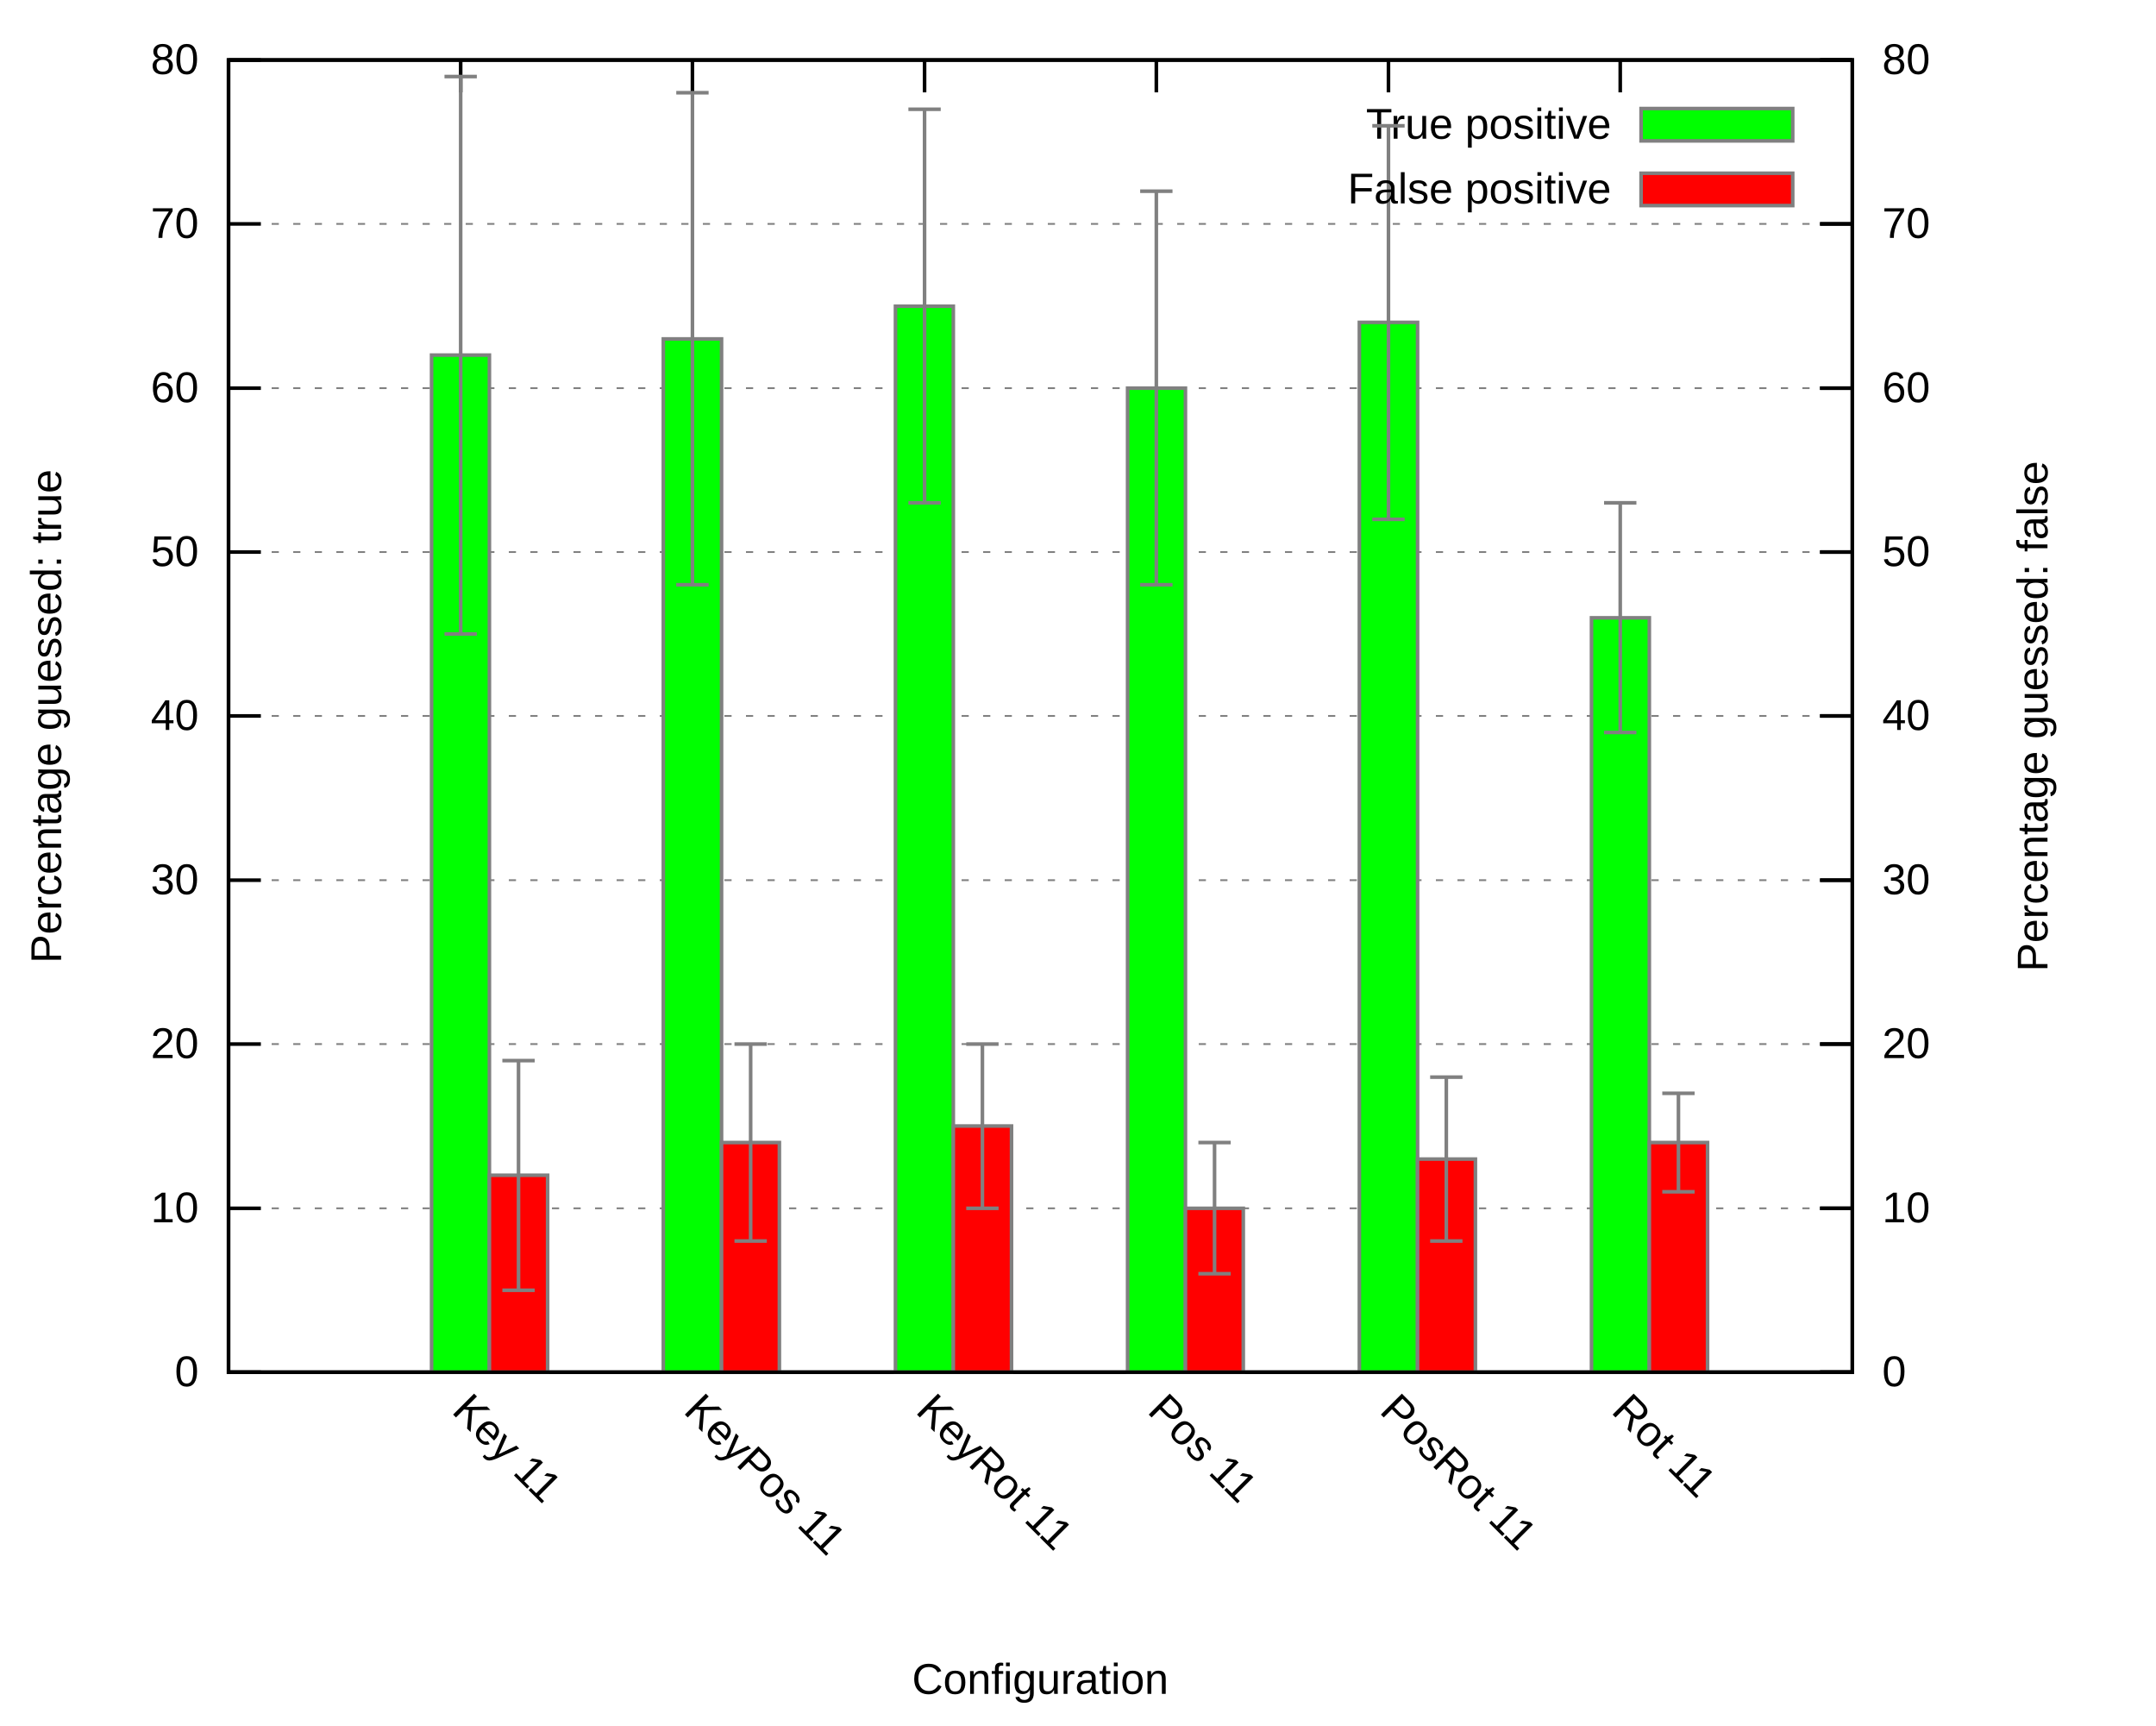
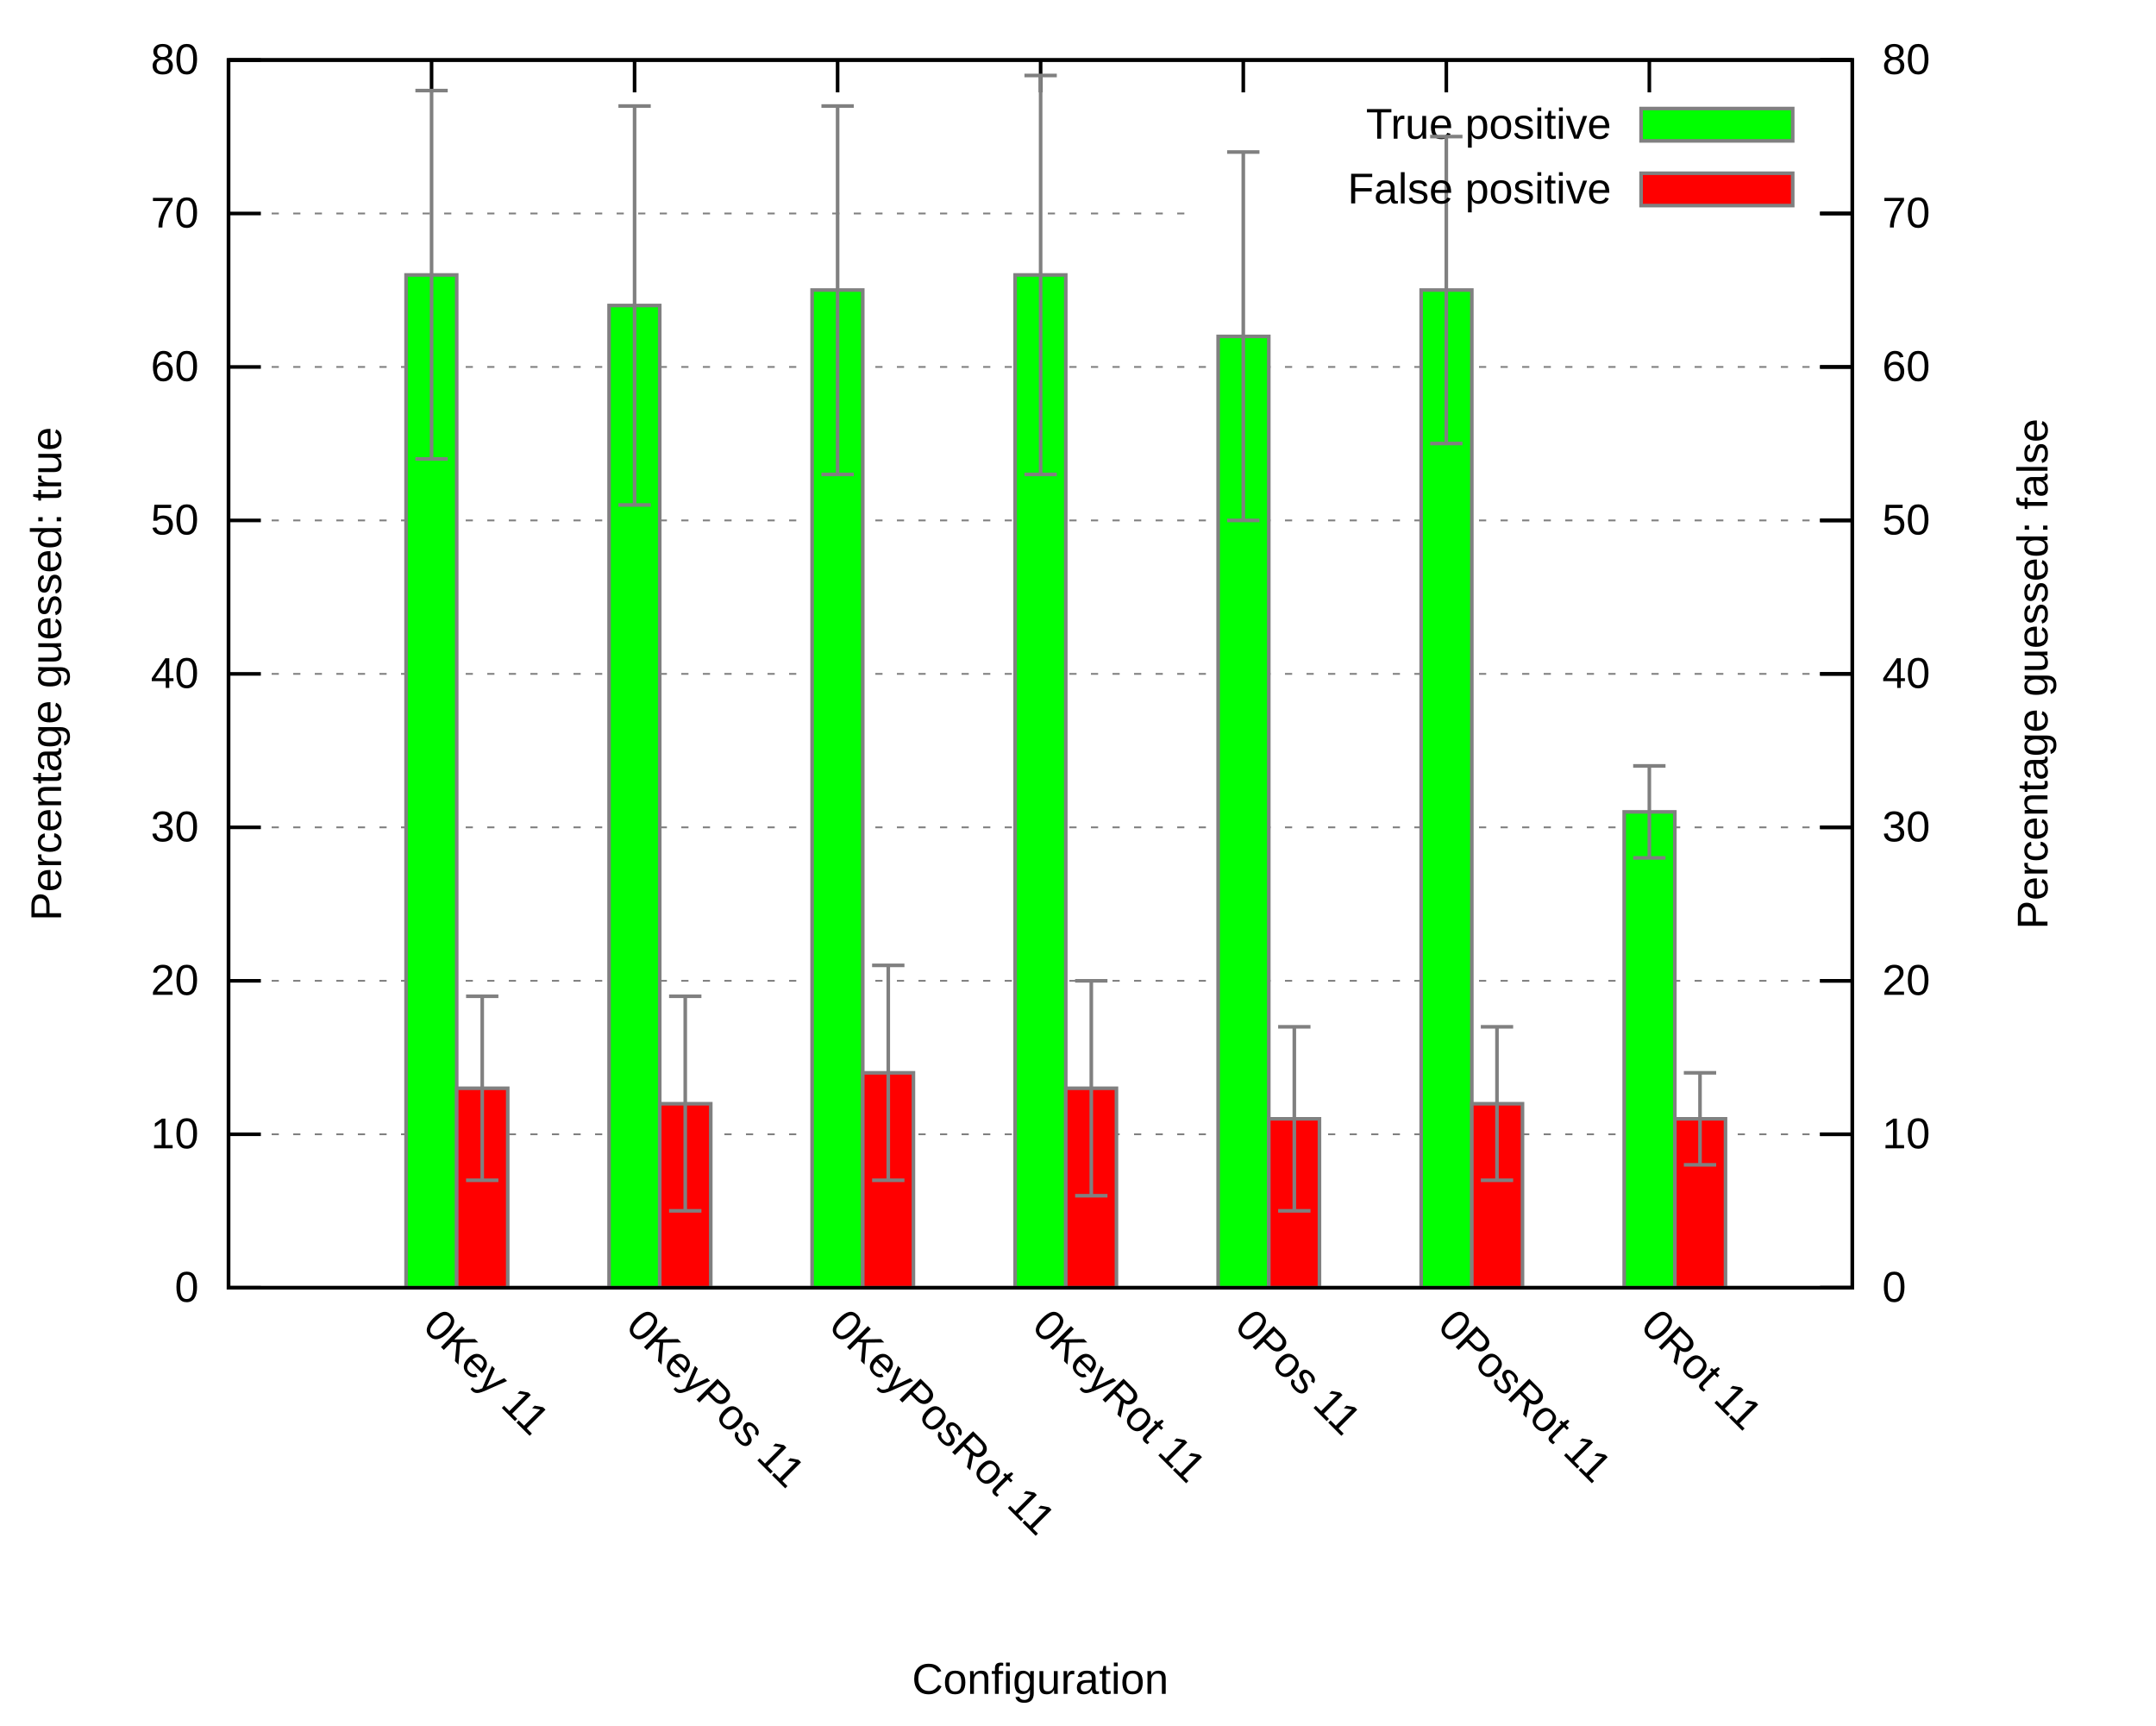
<svg xmlns="http://www.w3.org/2000/svg" xmlns:xlink="http://www.w3.org/1999/xlink" width="600" height="480" viewBox="0 0 600 480">
  <g id="gnuplot_canvas">
    <rect x="0" y="0" width="600" height="480" fill="none" />
    <defs>
      <circle id="gpDot" r="0.5" stroke-width="0.5" />
      <path id="gpPt0" stroke-width="0.222" stroke="currentColor" d="M-1,0 h2 M0,-1 v2" />
      <path id="gpPt1" stroke-width="0.222" stroke="currentColor" d="M-1,-1 L1,1 M1,-1 L-1,1" />
      <path id="gpPt2" stroke-width="0.222" stroke="currentColor" d="M-1,0 L1,0 M0,-1 L0,1 M-1,-1 L1,1 M-1,1 L1,-1" />
      <rect id="gpPt3" stroke-width="0.222" stroke="currentColor" x="-1" y="-1" width="2" height="2" />
      <rect id="gpPt4" stroke-width="0.222" stroke="currentColor" fill="currentColor" x="-1" y="-1" width="2" height="2" />
      <circle id="gpPt5" stroke-width="0.222" stroke="currentColor" cx="0" cy="0" r="1" />
      <use xlink:href="#gpPt5" id="gpPt6" fill="currentColor" stroke="none" />
      <path id="gpPt7" stroke-width="0.222" stroke="currentColor" d="M0,-1.33 L-1.33,0.67 L1.33,0.67 z" />
      <use xlink:href="#gpPt7" id="gpPt8" fill="currentColor" stroke="none" />
      <use xlink:href="#gpPt7" id="gpPt9" stroke="currentColor" transform="rotate(180)" />
      <use xlink:href="#gpPt9" id="gpPt10" fill="currentColor" stroke="none" />
      <use xlink:href="#gpPt3" id="gpPt11" stroke="currentColor" transform="rotate(45)" />
      <use xlink:href="#gpPt11" id="gpPt12" fill="currentColor" stroke="none" />
      <path id="gpPt13" stroke-width="0.222" stroke="currentColor" d="M0,1.330 L1.265,0.411 L0.782,-1.067 L-0.782,-1.076 L-1.265,0.411 z" />
      <use xlink:href="#gpPt13" id="gpPt14" fill="currentColor" stroke="none" />
      <filter id="textbox" filterUnits="objectBoundingBox" x="0" y="0" height="1" width="1">
        <feFlood flood-color="white" flood-opacity="1" result="bgnd" />
        <feComposite in="SourceGraphic" in2="bgnd" operator="atop" />
      </filter>
      <filter id="greybox" filterUnits="objectBoundingBox" x="0" y="0" height="1" width="1">
        <feFlood flood-color="lightgrey" flood-opacity="1" result="grey" />
        <feComposite in="SourceGraphic" in2="grey" operator="atop" />
      </filter>
    </defs>
    <g fill="none" color="white" stroke="currentColor" stroke-width="1.00" stroke-linecap="butt" stroke-linejoin="miter">
</g>
    <g fill="none" color="black" stroke="currentColor" stroke-width="1.00" stroke-linecap="butt" stroke-linejoin="miter">
</g>
    <g fill="none" color="black" stroke="black" stroke-width="0.50" stroke-linecap="butt" stroke-linejoin="miter">
</g>
    <g fill="none" color="gray" stroke="currentColor" stroke-width="0.50" stroke-linecap="butt" stroke-linejoin="miter">
-       <path stroke="gray" stroke-dasharray="2,4" class="gridline" d="M63.6,381.8 L515.5,381.8  " />
-     </g>
-     <g fill="none" color="gray" stroke="gray" stroke-width="1.00" stroke-linecap="butt" stroke-linejoin="miter">
- </g>
-     <g fill="none" color="black" stroke="currentColor" stroke-width="1.00" stroke-linecap="butt" stroke-linejoin="miter">
-       <path stroke="black" d="M63.6,381.8 L72.6,381.8 M515.5,381.8 L506.5,381.8  " />
-       <g transform="translate(55.3,385.7)" stroke="none" fill="black" font-family="Arial" font-size="12.00" text-anchor="end">
+       <path stroke="gray" stroke-dasharray="2,4" class="gridline" d="M63.6,358.3 L515.5,358.3  " />
+     </g>
+     <g fill="none" color="gray" stroke="gray" stroke-width="1.00" stroke-linecap="butt" stroke-linejoin="miter">
+ </g>
+     <g fill="none" color="black" stroke="currentColor" stroke-width="1.00" stroke-linecap="butt" stroke-linejoin="miter">
+       <path stroke="black" d="M63.6,358.3 L72.6,358.3 M515.5,358.3 L506.5,358.3  " />
+       <g transform="translate(55.3,362.2)" stroke="none" fill="black" font-family="Arial" font-size="12.00" text-anchor="end">
        <text>
          <tspan font-family="Arial"> 0</tspan>
        </text>
      </g>
    </g>
    <g fill="none" color="black" stroke="currentColor" stroke-width="1.00" stroke-linecap="butt" stroke-linejoin="miter">
</g>
    <g fill="none" color="black" stroke="black" stroke-width="0.50" stroke-linecap="butt" stroke-linejoin="miter">
</g>
    <g fill="none" color="gray" stroke="currentColor" stroke-width="0.50" stroke-linecap="butt" stroke-linejoin="miter">
-       <path stroke="gray" stroke-dasharray="2,4" class="gridline" d="M63.6,336.2 L515.5,336.2  " />
-     </g>
-     <g fill="none" color="gray" stroke="gray" stroke-width="1.00" stroke-linecap="butt" stroke-linejoin="miter">
- </g>
-     <g fill="none" color="black" stroke="currentColor" stroke-width="1.00" stroke-linecap="butt" stroke-linejoin="miter">
-       <path stroke="black" d="M63.6,336.2 L72.6,336.2 M515.5,336.2 L506.5,336.2  " />
-       <g transform="translate(55.3,340.1)" stroke="none" fill="black" font-family="Arial" font-size="12.00" text-anchor="end">
+       <path stroke="gray" stroke-dasharray="2,4" class="gridline" d="M63.6,315.6 L515.5,315.6  " />
+     </g>
+     <g fill="none" color="gray" stroke="gray" stroke-width="1.00" stroke-linecap="butt" stroke-linejoin="miter">
+ </g>
+     <g fill="none" color="black" stroke="currentColor" stroke-width="1.00" stroke-linecap="butt" stroke-linejoin="miter">
+       <path stroke="black" d="M63.6,315.6 L72.6,315.6 M515.5,315.6 L506.5,315.6  " />
+       <g transform="translate(55.3,319.5)" stroke="none" fill="black" font-family="Arial" font-size="12.00" text-anchor="end">
        <text>
          <tspan font-family="Arial"> 10</tspan>
        </text>
      </g>
    </g>
    <g fill="none" color="black" stroke="currentColor" stroke-width="1.00" stroke-linecap="butt" stroke-linejoin="miter">
</g>
    <g fill="none" color="black" stroke="black" stroke-width="0.50" stroke-linecap="butt" stroke-linejoin="miter">
</g>
    <g fill="none" color="gray" stroke="currentColor" stroke-width="0.50" stroke-linecap="butt" stroke-linejoin="miter">
-       <path stroke="gray" stroke-dasharray="2,4" class="gridline" d="M63.6,290.5 L515.5,290.5  " />
-     </g>
-     <g fill="none" color="gray" stroke="gray" stroke-width="1.00" stroke-linecap="butt" stroke-linejoin="miter">
- </g>
-     <g fill="none" color="black" stroke="currentColor" stroke-width="1.00" stroke-linecap="butt" stroke-linejoin="miter">
-       <path stroke="black" d="M63.6,290.5 L72.6,290.5 M515.5,290.5 L506.5,290.5  " />
-       <g transform="translate(55.3,294.4)" stroke="none" fill="black" font-family="Arial" font-size="12.00" text-anchor="end">
+       <path stroke="gray" stroke-dasharray="2,4" class="gridline" d="M63.6,272.9 L515.5,272.9  " />
+     </g>
+     <g fill="none" color="gray" stroke="gray" stroke-width="1.00" stroke-linecap="butt" stroke-linejoin="miter">
+ </g>
+     <g fill="none" color="black" stroke="currentColor" stroke-width="1.00" stroke-linecap="butt" stroke-linejoin="miter">
+       <path stroke="black" d="M63.6,272.9 L72.6,272.9 M515.5,272.9 L506.5,272.9  " />
+       <g transform="translate(55.3,276.8)" stroke="none" fill="black" font-family="Arial" font-size="12.00" text-anchor="end">
        <text>
          <tspan font-family="Arial"> 20</tspan>
        </text>
      </g>
    </g>
    <g fill="none" color="black" stroke="currentColor" stroke-width="1.00" stroke-linecap="butt" stroke-linejoin="miter">
</g>
    <g fill="none" color="black" stroke="black" stroke-width="0.50" stroke-linecap="butt" stroke-linejoin="miter">
</g>
    <g fill="none" color="gray" stroke="currentColor" stroke-width="0.50" stroke-linecap="butt" stroke-linejoin="miter">
-       <path stroke="gray" stroke-dasharray="2,4" class="gridline" d="M63.6,244.9 L515.5,244.9  " />
-     </g>
-     <g fill="none" color="gray" stroke="gray" stroke-width="1.00" stroke-linecap="butt" stroke-linejoin="miter">
- </g>
-     <g fill="none" color="black" stroke="currentColor" stroke-width="1.00" stroke-linecap="butt" stroke-linejoin="miter">
-       <path stroke="black" d="M63.6,244.9 L72.6,244.9 M515.5,244.9 L506.5,244.9  " />
-       <g transform="translate(55.3,248.8)" stroke="none" fill="black" font-family="Arial" font-size="12.00" text-anchor="end">
+       <path stroke="gray" stroke-dasharray="2,4" class="gridline" d="M63.6,230.2 L515.5,230.2  " />
+     </g>
+     <g fill="none" color="gray" stroke="gray" stroke-width="1.00" stroke-linecap="butt" stroke-linejoin="miter">
+ </g>
+     <g fill="none" color="black" stroke="currentColor" stroke-width="1.00" stroke-linecap="butt" stroke-linejoin="miter">
+       <path stroke="black" d="M63.6,230.2 L72.6,230.2 M515.5,230.2 L506.5,230.2  " />
+       <g transform="translate(55.3,234.1)" stroke="none" fill="black" font-family="Arial" font-size="12.00" text-anchor="end">
        <text>
          <tspan font-family="Arial"> 30</tspan>
        </text>
      </g>
    </g>
    <g fill="none" color="black" stroke="currentColor" stroke-width="1.00" stroke-linecap="butt" stroke-linejoin="miter">
</g>
    <g fill="none" color="black" stroke="black" stroke-width="0.50" stroke-linecap="butt" stroke-linejoin="miter">
</g>
    <g fill="none" color="gray" stroke="currentColor" stroke-width="0.50" stroke-linecap="butt" stroke-linejoin="miter">
-       <path stroke="gray" stroke-dasharray="2,4" class="gridline" d="M63.6,199.2 L515.5,199.2  " />
-     </g>
-     <g fill="none" color="gray" stroke="gray" stroke-width="1.00" stroke-linecap="butt" stroke-linejoin="miter">
- </g>
-     <g fill="none" color="black" stroke="currentColor" stroke-width="1.00" stroke-linecap="butt" stroke-linejoin="miter">
-       <path stroke="black" d="M63.6,199.2 L72.6,199.2 M515.5,199.2 L506.5,199.2  " />
-       <g transform="translate(55.3,203.1)" stroke="none" fill="black" font-family="Arial" font-size="12.00" text-anchor="end">
+       <path stroke="gray" stroke-dasharray="2,4" class="gridline" d="M63.6,187.5 L515.5,187.5  " />
+     </g>
+     <g fill="none" color="gray" stroke="gray" stroke-width="1.00" stroke-linecap="butt" stroke-linejoin="miter">
+ </g>
+     <g fill="none" color="black" stroke="currentColor" stroke-width="1.00" stroke-linecap="butt" stroke-linejoin="miter">
+       <path stroke="black" d="M63.6,187.5 L72.6,187.5 M515.5,187.5 L506.5,187.5  " />
+       <g transform="translate(55.3,191.4)" stroke="none" fill="black" font-family="Arial" font-size="12.00" text-anchor="end">
        <text>
          <tspan font-family="Arial"> 40</tspan>
        </text>
      </g>
    </g>
    <g fill="none" color="black" stroke="currentColor" stroke-width="1.00" stroke-linecap="butt" stroke-linejoin="miter">
</g>
    <g fill="none" color="black" stroke="black" stroke-width="0.50" stroke-linecap="butt" stroke-linejoin="miter">
</g>
    <g fill="none" color="gray" stroke="currentColor" stroke-width="0.50" stroke-linecap="butt" stroke-linejoin="miter">
-       <path stroke="gray" stroke-dasharray="2,4" class="gridline" d="M63.6,153.6 L515.5,153.6  " />
-     </g>
-     <g fill="none" color="gray" stroke="gray" stroke-width="1.00" stroke-linecap="butt" stroke-linejoin="miter">
- </g>
-     <g fill="none" color="black" stroke="currentColor" stroke-width="1.00" stroke-linecap="butt" stroke-linejoin="miter">
-       <path stroke="black" d="M63.6,153.6 L72.6,153.6 M515.5,153.6 L506.5,153.6  " />
-       <g transform="translate(55.3,157.5)" stroke="none" fill="black" font-family="Arial" font-size="12.00" text-anchor="end">
+       <path stroke="gray" stroke-dasharray="2,4" class="gridline" d="M63.6,144.8 L515.5,144.8  " />
+     </g>
+     <g fill="none" color="gray" stroke="gray" stroke-width="1.00" stroke-linecap="butt" stroke-linejoin="miter">
+ </g>
+     <g fill="none" color="black" stroke="currentColor" stroke-width="1.00" stroke-linecap="butt" stroke-linejoin="miter">
+       <path stroke="black" d="M63.6,144.8 L72.6,144.8 M515.5,144.8 L506.5,144.8  " />
+       <g transform="translate(55.3,148.7)" stroke="none" fill="black" font-family="Arial" font-size="12.00" text-anchor="end">
        <text>
          <tspan font-family="Arial"> 50</tspan>
        </text>
      </g>
    </g>
    <g fill="none" color="black" stroke="currentColor" stroke-width="1.00" stroke-linecap="butt" stroke-linejoin="miter">
</g>
    <g fill="none" color="black" stroke="black" stroke-width="0.50" stroke-linecap="butt" stroke-linejoin="miter">
</g>
    <g fill="none" color="gray" stroke="currentColor" stroke-width="0.50" stroke-linecap="butt" stroke-linejoin="miter">
-       <path stroke="gray" stroke-dasharray="2,4" class="gridline" d="M63.6,108.0 L515.5,108.0  " />
-     </g>
-     <g fill="none" color="gray" stroke="gray" stroke-width="1.00" stroke-linecap="butt" stroke-linejoin="miter">
- </g>
-     <g fill="none" color="black" stroke="currentColor" stroke-width="1.00" stroke-linecap="butt" stroke-linejoin="miter">
-       <path stroke="black" d="M63.6,108.0 L72.6,108.0 M515.5,108.0 L506.5,108.0  " />
-       <g transform="translate(55.3,111.9)" stroke="none" fill="black" font-family="Arial" font-size="12.00" text-anchor="end">
+       <path stroke="gray" stroke-dasharray="2,4" class="gridline" d="M63.6,102.1 L515.5,102.1  " />
+     </g>
+     <g fill="none" color="gray" stroke="gray" stroke-width="1.00" stroke-linecap="butt" stroke-linejoin="miter">
+ </g>
+     <g fill="none" color="black" stroke="currentColor" stroke-width="1.00" stroke-linecap="butt" stroke-linejoin="miter">
+       <path stroke="black" d="M63.6,102.1 L72.6,102.1 M515.5,102.1 L506.5,102.1  " />
+       <g transform="translate(55.3,106.0)" stroke="none" fill="black" font-family="Arial" font-size="12.00" text-anchor="end">
        <text>
          <tspan font-family="Arial"> 60</tspan>
        </text>
      </g>
    </g>
    <g fill="none" color="black" stroke="currentColor" stroke-width="1.00" stroke-linecap="butt" stroke-linejoin="miter">
</g>
    <g fill="none" color="black" stroke="black" stroke-width="0.50" stroke-linecap="butt" stroke-linejoin="miter">
</g>
    <g fill="none" color="gray" stroke="currentColor" stroke-width="0.50" stroke-linecap="butt" stroke-linejoin="miter">
-       <path stroke="gray" stroke-dasharray="2,4" class="gridline" d="M63.6,62.3 L515.5,62.3  " />
-     </g>
-     <g fill="none" color="gray" stroke="gray" stroke-width="1.00" stroke-linecap="butt" stroke-linejoin="miter">
- </g>
-     <g fill="none" color="black" stroke="currentColor" stroke-width="1.00" stroke-linecap="butt" stroke-linejoin="miter">
-       <path stroke="black" d="M63.6,62.3 L72.6,62.3 M515.5,62.3 L506.5,62.3  " />
-       <g transform="translate(55.3,66.2)" stroke="none" fill="black" font-family="Arial" font-size="12.00" text-anchor="end">
+       <path stroke="gray" stroke-dasharray="2,4" class="gridline" d="M63.6,59.4 L332.2,59.4 M507.2,59.4 L515.5,59.4  " />
+     </g>
+     <g fill="none" color="gray" stroke="gray" stroke-width="1.00" stroke-linecap="butt" stroke-linejoin="miter">
+ </g>
+     <g fill="none" color="black" stroke="currentColor" stroke-width="1.00" stroke-linecap="butt" stroke-linejoin="miter">
+       <path stroke="black" d="M63.6,59.4 L72.6,59.4 M515.5,59.4 L506.5,59.4  " />
+       <g transform="translate(55.3,63.3)" stroke="none" fill="black" font-family="Arial" font-size="12.00" text-anchor="end">
        <text>
          <tspan font-family="Arial"> 70</tspan>
        </text>
      </g>
    </g>
    <g fill="none" color="black" stroke="currentColor" stroke-width="1.00" stroke-linecap="butt" stroke-linejoin="miter">
</g>
    <g fill="none" color="black" stroke="black" stroke-width="0.50" stroke-linecap="butt" stroke-linejoin="miter">
</g>
    <g fill="none" color="gray" stroke="currentColor" stroke-width="0.50" stroke-linecap="butt" stroke-linejoin="miter">
      <path stroke="gray" stroke-dasharray="2,4" class="gridline" d="M63.6,16.7 L515.5,16.7  " />
    </g>
    <g fill="none" color="gray" stroke="gray" stroke-width="1.00" stroke-linecap="butt" stroke-linejoin="miter">
</g>
    <g fill="none" color="black" stroke="currentColor" stroke-width="1.00" stroke-linecap="butt" stroke-linejoin="miter">
      <path stroke="black" d="M63.6,16.7 L72.6,16.7 M515.5,16.7 L506.5,16.7  " />
      <g transform="translate(55.3,20.6)" stroke="none" fill="black" font-family="Arial" font-size="12.00" text-anchor="end">
        <text>
          <tspan font-family="Arial"> 80</tspan>
        </text>
      </g>
    </g>
    <g fill="none" color="black" stroke="currentColor" stroke-width="1.00" stroke-linecap="butt" stroke-linejoin="miter">
-       <path stroke="black" d="M128.2,381.8 L128.2,372.8 M128.2,16.7 L128.2,25.7  " />
-       <g transform="translate(125.4,392.9) rotate(45)" stroke="none" fill="black" font-family="Arial" font-size="12.00" text-anchor="start">
-         <text>
-           <tspan font-family="Arial">Key 11 </tspan>
-         </text>
-       </g>
-     </g>
-     <g fill="none" color="black" stroke="currentColor" stroke-width="1.00" stroke-linecap="butt" stroke-linejoin="miter">
-       <path stroke="black" d="M192.7,381.8 L192.7,372.8 M192.7,16.7 L192.7,25.7  " />
-       <g transform="translate(189.9,392.9) rotate(45)" stroke="none" fill="black" font-family="Arial" font-size="12.00" text-anchor="start">
-         <text>
-           <tspan font-family="Arial">KeyPos 11 </tspan>
-         </text>
-       </g>
-     </g>
-     <g fill="none" color="black" stroke="currentColor" stroke-width="1.00" stroke-linecap="butt" stroke-linejoin="miter">
-       <path stroke="black" d="M257.3,381.8 L257.3,372.8 M257.3,16.7 L257.3,25.7  " />
-       <g transform="translate(254.5,392.9) rotate(45)" stroke="none" fill="black" font-family="Arial" font-size="12.00" text-anchor="start">
-         <text>
-           <tspan font-family="Arial">KeyRot 11 </tspan>
-         </text>
-       </g>
-     </g>
-     <g fill="none" color="black" stroke="currentColor" stroke-width="1.00" stroke-linecap="butt" stroke-linejoin="miter">
-       <path stroke="black" d="M321.8,381.8 L321.8,372.8 M321.8,16.7 L321.8,25.7  " />
-       <g transform="translate(319.0,392.9) rotate(45)" stroke="none" fill="black" font-family="Arial" font-size="12.00" text-anchor="start">
-         <text>
-           <tspan font-family="Arial">Pos 11 </tspan>
-         </text>
-       </g>
-     </g>
-     <g fill="none" color="black" stroke="currentColor" stroke-width="1.00" stroke-linecap="butt" stroke-linejoin="miter">
-       <path stroke="black" d="M386.4,381.8 L386.4,372.8 M386.4,16.7 L386.4,25.7  " />
-       <g transform="translate(383.6,392.9) rotate(45)" stroke="none" fill="black" font-family="Arial" font-size="12.00" text-anchor="start">
-         <text>
-           <tspan font-family="Arial">PosRot 11 </tspan>
-         </text>
-       </g>
-     </g>
-     <g fill="none" color="black" stroke="currentColor" stroke-width="1.00" stroke-linecap="butt" stroke-linejoin="miter">
-       <path stroke="black" d="M450.9,381.8 L450.9,372.8 M450.9,16.7 L450.9,25.7  " />
-       <g transform="translate(448.1,392.9) rotate(45)" stroke="none" fill="black" font-family="Arial" font-size="12.00" text-anchor="start">
-         <text>
-           <tspan font-family="Arial">Rot 11 </tspan>
-         </text>
-       </g>
-     </g>
-     <g fill="none" color="black" stroke="currentColor" stroke-width="1.00" stroke-linecap="butt" stroke-linejoin="miter">
-       <path stroke="black" d="M515.5,381.8 L506.5,381.8  " />
-       <g transform="translate(523.8,385.7)" stroke="none" fill="black" font-family="Arial" font-size="12.00" text-anchor="start">
+       <path stroke="black" d="M120.1,358.3 L120.1,349.3 M120.1,16.7 L120.1,25.7  " />
+       <g transform="translate(117.3,369.4) rotate(45)" stroke="none" fill="black" font-family="Arial" font-size="12.00" text-anchor="start">
+         <text>
+           <tspan font-family="Arial">0Key 11 </tspan>
+         </text>
+       </g>
+     </g>
+     <g fill="none" color="black" stroke="currentColor" stroke-width="1.00" stroke-linecap="butt" stroke-linejoin="miter">
+       <path stroke="black" d="M176.6,358.3 L176.6,349.3 M176.6,16.7 L176.6,25.7  " />
+       <g transform="translate(173.8,369.4) rotate(45)" stroke="none" fill="black" font-family="Arial" font-size="12.00" text-anchor="start">
+         <text>
+           <tspan font-family="Arial">0KeyPos 11 </tspan>
+         </text>
+       </g>
+     </g>
+     <g fill="none" color="black" stroke="currentColor" stroke-width="1.00" stroke-linecap="butt" stroke-linejoin="miter">
+       <path stroke="black" d="M233.1,358.3 L233.1,349.3 M233.1,16.7 L233.1,25.7  " />
+       <g transform="translate(230.3,369.4) rotate(45)" stroke="none" fill="black" font-family="Arial" font-size="12.00" text-anchor="start">
+         <text>
+           <tspan font-family="Arial">0KeyPosRot 11 </tspan>
+         </text>
+       </g>
+     </g>
+     <g fill="none" color="black" stroke="currentColor" stroke-width="1.00" stroke-linecap="butt" stroke-linejoin="miter">
+       <path stroke="black" d="M289.6,358.3 L289.6,349.3 M289.6,16.7 L289.6,25.7  " />
+       <g transform="translate(286.8,369.4) rotate(45)" stroke="none" fill="black" font-family="Arial" font-size="12.00" text-anchor="start">
+         <text>
+           <tspan font-family="Arial">0KeyRot 11 </tspan>
+         </text>
+       </g>
+     </g>
+     <g fill="none" color="black" stroke="currentColor" stroke-width="1.00" stroke-linecap="butt" stroke-linejoin="miter">
+       <path stroke="black" d="M346.0,358.3 L346.0,349.3 M346.0,16.7 L346.0,25.7  " />
+       <g transform="translate(343.2,369.4) rotate(45)" stroke="none" fill="black" font-family="Arial" font-size="12.00" text-anchor="start">
+         <text>
+           <tspan font-family="Arial">0Pos 11 </tspan>
+         </text>
+       </g>
+     </g>
+     <g fill="none" color="black" stroke="currentColor" stroke-width="1.00" stroke-linecap="butt" stroke-linejoin="miter">
+       <path stroke="black" d="M402.5,358.3 L402.5,349.3 M402.5,16.7 L402.5,25.7  " />
+       <g transform="translate(399.7,369.4) rotate(45)" stroke="none" fill="black" font-family="Arial" font-size="12.00" text-anchor="start">
+         <text>
+           <tspan font-family="Arial">0PosRot 11 </tspan>
+         </text>
+       </g>
+     </g>
+     <g fill="none" color="black" stroke="currentColor" stroke-width="1.00" stroke-linecap="butt" stroke-linejoin="miter">
+       <path stroke="black" d="M459.0,358.3 L459.0,349.3 M459.0,16.7 L459.0,25.7  " />
+       <g transform="translate(456.2,369.4) rotate(45)" stroke="none" fill="black" font-family="Arial" font-size="12.00" text-anchor="start">
+         <text>
+           <tspan font-family="Arial">0Rot 11 </tspan>
+         </text>
+       </g>
+     </g>
+     <g fill="none" color="black" stroke="currentColor" stroke-width="1.00" stroke-linecap="butt" stroke-linejoin="miter">
+       <path stroke="black" d="M515.5,358.3 L506.5,358.3  " />
+       <g transform="translate(523.8,362.2)" stroke="none" fill="black" font-family="Arial" font-size="12.00" text-anchor="start">
        <text>
          <tspan font-family="Arial"> 0</tspan>
        </text>
      </g>
    </g>
    <g fill="none" color="black" stroke="currentColor" stroke-width="1.00" stroke-linecap="butt" stroke-linejoin="miter">
-       <path stroke="black" d="M515.5,336.2 L506.5,336.2  " />
-       <g transform="translate(523.8,340.1)" stroke="none" fill="black" font-family="Arial" font-size="12.00" text-anchor="start">
+       <path stroke="black" d="M515.5,315.6 L506.5,315.6  " />
+       <g transform="translate(523.8,319.5)" stroke="none" fill="black" font-family="Arial" font-size="12.00" text-anchor="start">
        <text>
          <tspan font-family="Arial"> 10</tspan>
        </text>
      </g>
    </g>
    <g fill="none" color="black" stroke="currentColor" stroke-width="1.00" stroke-linecap="butt" stroke-linejoin="miter">
-       <path stroke="black" d="M515.5,290.5 L506.5,290.5  " />
-       <g transform="translate(523.8,294.4)" stroke="none" fill="black" font-family="Arial" font-size="12.00" text-anchor="start">
+       <path stroke="black" d="M515.5,272.9 L506.5,272.9  " />
+       <g transform="translate(523.8,276.8)" stroke="none" fill="black" font-family="Arial" font-size="12.00" text-anchor="start">
        <text>
          <tspan font-family="Arial"> 20</tspan>
        </text>
      </g>
    </g>
    <g fill="none" color="black" stroke="currentColor" stroke-width="1.00" stroke-linecap="butt" stroke-linejoin="miter">
-       <path stroke="black" d="M515.5,244.9 L506.5,244.9  " />
-       <g transform="translate(523.8,248.8)" stroke="none" fill="black" font-family="Arial" font-size="12.00" text-anchor="start">
+       <path stroke="black" d="M515.5,230.2 L506.5,230.2  " />
+       <g transform="translate(523.8,234.1)" stroke="none" fill="black" font-family="Arial" font-size="12.00" text-anchor="start">
        <text>
          <tspan font-family="Arial"> 30</tspan>
        </text>
      </g>
    </g>
    <g fill="none" color="black" stroke="currentColor" stroke-width="1.00" stroke-linecap="butt" stroke-linejoin="miter">
-       <path stroke="black" d="M515.5,199.2 L506.5,199.2  " />
-       <g transform="translate(523.8,203.1)" stroke="none" fill="black" font-family="Arial" font-size="12.00" text-anchor="start">
+       <path stroke="black" d="M515.5,187.5 L506.5,187.5  " />
+       <g transform="translate(523.8,191.4)" stroke="none" fill="black" font-family="Arial" font-size="12.00" text-anchor="start">
        <text>
          <tspan font-family="Arial"> 40</tspan>
        </text>
      </g>
    </g>
    <g fill="none" color="black" stroke="currentColor" stroke-width="1.00" stroke-linecap="butt" stroke-linejoin="miter">
-       <path stroke="black" d="M515.5,153.6 L506.5,153.6  " />
-       <g transform="translate(523.8,157.5)" stroke="none" fill="black" font-family="Arial" font-size="12.00" text-anchor="start">
+       <path stroke="black" d="M515.5,144.8 L506.5,144.8  " />
+       <g transform="translate(523.8,148.7)" stroke="none" fill="black" font-family="Arial" font-size="12.00" text-anchor="start">
        <text>
          <tspan font-family="Arial"> 50</tspan>
        </text>
      </g>
    </g>
    <g fill="none" color="black" stroke="currentColor" stroke-width="1.00" stroke-linecap="butt" stroke-linejoin="miter">
-       <path stroke="black" d="M515.5,108.0 L506.5,108.0  " />
-       <g transform="translate(523.8,111.9)" stroke="none" fill="black" font-family="Arial" font-size="12.00" text-anchor="start">
+       <path stroke="black" d="M515.5,102.1 L506.5,102.1  " />
+       <g transform="translate(523.8,106.0)" stroke="none" fill="black" font-family="Arial" font-size="12.00" text-anchor="start">
        <text>
          <tspan font-family="Arial"> 60</tspan>
        </text>
      </g>
    </g>
    <g fill="none" color="black" stroke="currentColor" stroke-width="1.00" stroke-linecap="butt" stroke-linejoin="miter">
-       <path stroke="black" d="M515.5,62.3 L506.5,62.3  " />
-       <g transform="translate(523.8,66.2)" stroke="none" fill="black" font-family="Arial" font-size="12.00" text-anchor="start">
+       <path stroke="black" d="M515.5,59.4 L506.5,59.4  " />
+       <g transform="translate(523.8,63.3)" stroke="none" fill="black" font-family="Arial" font-size="12.00" text-anchor="start">
        <text>
          <tspan font-family="Arial"> 70</tspan>
        </text>
      </g>
    </g>
    <g fill="none" color="black" stroke="currentColor" stroke-width="1.00" stroke-linecap="butt" stroke-linejoin="miter">
      <path stroke="black" d="M515.5,16.7 L506.5,16.7  " />
      <g transform="translate(523.8,20.6)" stroke="none" fill="black" font-family="Arial" font-size="12.00" text-anchor="start">
        <text>
          <tspan font-family="Arial"> 80</tspan>
        </text>
      </g>
    </g>
    <g fill="none" color="black" stroke="currentColor" stroke-width="1.00" stroke-linecap="butt" stroke-linejoin="miter">
</g>
    <g fill="none" color="black" stroke="currentColor" stroke-width="1.00" stroke-linecap="butt" stroke-linejoin="miter">
-       <path stroke="black" d="M63.6,16.7 L63.6,381.8 L515.5,381.8 L515.5,16.7 L63.6,16.7 Z  " />
-     </g>
-     <g fill="none" color="black" stroke="currentColor" stroke-width="1.00" stroke-linecap="butt" stroke-linejoin="miter">
-       <g transform="translate(17.0,199.3) rotate(270)" stroke="none" fill="black" font-family="Arial" font-size="12.00" text-anchor="middle">
+       <path stroke="black" d="M63.6,16.7 L63.6,358.3 L515.5,358.3 L515.5,16.7 L63.6,16.7 Z  " />
+     </g>
+     <g fill="none" color="black" stroke="currentColor" stroke-width="1.00" stroke-linecap="butt" stroke-linejoin="miter">
+       <g transform="translate(17.0,187.5) rotate(270)" stroke="none" fill="black" font-family="Arial" font-size="12.00" text-anchor="middle">
        <text>
          <tspan font-family="Arial">Percentage guessed: true</tspan>
        </text>
      </g>
    </g>
    <g fill="none" color="black" stroke="currentColor" stroke-width="1.00" stroke-linecap="butt" stroke-linejoin="miter">
-       <g transform="translate(569.8,199.3) rotate(270)" stroke="none" fill="black" font-family="Arial" font-size="12.00" text-anchor="middle">
+       <g transform="translate(569.8,187.5) rotate(270)" stroke="none" fill="black" font-family="Arial" font-size="12.00" text-anchor="middle">
        <text>
          <tspan font-family="Arial">Percentage guessed: false</tspan>
        </text>
      </g>
    </g>
    <g fill="none" color="black" stroke="currentColor" stroke-width="1.00" stroke-linecap="butt" stroke-linejoin="miter">
      <g transform="translate(289.5,471.3)" stroke="none" fill="black" font-family="Arial" font-size="12.00" text-anchor="middle">
        <text>
          <tspan font-family="Arial">Configuration</tspan>
        </text>
      </g>
    </g>
    <g fill="none" color="black" stroke="currentColor" stroke-width="1.00" stroke-linecap="butt" stroke-linejoin="miter">
</g>
    <g id="gnuplot_plot_1">
      <g fill="none" color="black" stroke="currentColor" stroke-width="1.00" stroke-linecap="butt" stroke-linejoin="miter">
        <g transform="translate(448.4,38.6)" stroke="none" fill="black" font-family="Arial" font-size="12.00" text-anchor="end">
          <text>
            <tspan font-family="Arial">True positive</tspan>
          </text>
        </g>
      </g>
      <g fill="none" color="black" stroke="currentColor" stroke-width="1.00" stroke-linecap="butt" stroke-linejoin="miter">
        <g stroke="none" shape-rendering="crispEdges">
          <polygon fill="rgb(  0, 255,   0)" points="456.7,39.2 498.9,39.2 498.9,30.2 456.7,30.2 " />
        </g>
        <path stroke="gray" d="M456.7,39.2 L498.9,39.2 L498.9,30.2 L456.7,30.2 L456.7,39.2 Z  " />
      </g>
      <g fill="none" color="black" stroke="currentColor" stroke-width="1.00" stroke-linecap="butt" stroke-linejoin="miter">
        <g stroke="none" shape-rendering="crispEdges">
-           <polygon fill="rgb(  0, 255,   0)" points="120.1,381.8 136.3,381.8 136.3,98.7 120.1,98.7 " />
-         </g>
-         <path stroke="gray" d="M120.1,381.8 L120.1,98.8 L136.2,98.8 L136.2,381.8 L120.1,381.8 Z  " />
-       </g>
-       <g fill="none" color="black" stroke="currentColor" stroke-width="1.00" stroke-linecap="butt" stroke-linejoin="miter">
-         <g stroke="none" shape-rendering="crispEdges">
-           <polygon fill="rgb(  0, 255,   0)" points="184.6,381.8 200.9,381.8 200.9,94.2 184.6,94.2 " />
-         </g>
-         <path stroke="gray" d="M184.6,381.8 L184.6,94.3 L200.8,94.3 L200.8,381.8 L184.6,381.8 Z  " />
-       </g>
-       <g fill="none" color="black" stroke="currentColor" stroke-width="1.00" stroke-linecap="butt" stroke-linejoin="miter">
-         <g stroke="none" shape-rendering="crispEdges">
-           <polygon fill="rgb(  0, 255,   0)" points="249.2,381.8 265.4,381.8 265.4,85.1 249.2,85.1 " />
-         </g>
-         <path stroke="gray" d="M249.2,381.8 L249.2,85.2 L265.3,85.2 L265.3,381.8 L249.2,381.8 Z  " />
-       </g>
-       <g fill="none" color="black" stroke="currentColor" stroke-width="1.00" stroke-linecap="butt" stroke-linejoin="miter">
-         <g stroke="none" shape-rendering="crispEdges">
-           <polygon fill="rgb(  0, 255,   0)" points="313.8,381.8 330.0,381.8 330.0,107.9 313.8,107.9 " />
-         </g>
-         <path stroke="gray" d="M313.8,381.8 L313.8,108.0 L329.9,108.0 L329.9,381.8 L313.8,381.8 Z  " />
-       </g>
-       <g fill="none" color="black" stroke="currentColor" stroke-width="1.00" stroke-linecap="butt" stroke-linejoin="miter">
-         <g stroke="none" shape-rendering="crispEdges">
-           <polygon fill="rgb(  0, 255,   0)" points="378.3,381.8 394.6,381.8 394.6,89.6 378.3,89.6 " />
-         </g>
-         <path stroke="gray" d="M378.3,381.8 L378.3,89.7 L394.5,89.7 L394.5,381.8 L378.3,381.8 Z  " />
-       </g>
-       <g fill="none" color="black" stroke="currentColor" stroke-width="1.00" stroke-linecap="butt" stroke-linejoin="miter">
-         <g stroke="none" shape-rendering="crispEdges">
-           <polygon fill="rgb(  0, 255,   0)" points="442.9,381.8 459.1,381.8 459.1,171.8 442.9,171.8 " />
-         </g>
-         <path stroke="gray" d="M442.9,381.8 L442.9,171.9 L459.0,171.9 L459.0,381.8 L442.9,381.8 Z  " />
-       </g>
-       <g fill="none" color="black" stroke="currentColor" stroke-width="1.00" stroke-linecap="butt" stroke-linejoin="miter">
-         <path stroke="gray" d="M128.2,176.4 L128.2,21.3 M123.7,176.4 L132.7,176.4 M123.7,21.3 L132.7,21.3 M192.7,162.7 L192.7,25.8   M188.2,162.7 L197.2,162.7 M188.2,25.8 L197.2,25.8 M257.3,139.9 L257.3,30.4 M252.8,139.9 L261.8,139.9   M252.8,30.4 L261.8,30.4 M321.8,162.7 L321.8,53.2 M317.3,162.7 L326.3,162.7 M317.3,53.2 L326.3,53.2   M386.4,144.5 L386.4,35.0 M381.9,144.5 L390.9,144.5 M381.9,35.0 L390.9,35.0 M450.9,203.8 L450.9,139.9   M446.4,203.8 L455.4,203.8 M446.4,139.9 L455.4,139.9  " />
+           <polygon fill="rgb(  0, 255,   0)" points="113.0,358.3 127.2,358.3 127.2,76.4 113.0,76.4 " />
+         </g>
+         <path stroke="gray" d="M113.0,358.3 L113.0,76.5 L127.1,76.5 L127.1,358.3 L113.0,358.3 Z  " />
+       </g>
+       <g fill="none" color="black" stroke="currentColor" stroke-width="1.00" stroke-linecap="butt" stroke-linejoin="miter">
+         <g stroke="none" shape-rendering="crispEdges">
+           <polygon fill="rgb(  0, 255,   0)" points="169.5,358.3 183.7,358.3 183.7,84.9 169.5,84.9 " />
+         </g>
+         <path stroke="gray" d="M169.5,358.3 L169.5,85.0 L183.6,85.0 L183.6,358.3 L169.5,358.3 Z  " />
+       </g>
+       <g fill="none" color="black" stroke="currentColor" stroke-width="1.00" stroke-linecap="butt" stroke-linejoin="miter">
+         <g stroke="none" shape-rendering="crispEdges">
+           <polygon fill="rgb(  0, 255,   0)" points="226.0,358.3 240.2,358.3 240.2,80.6 226.0,80.6 " />
+         </g>
+         <path stroke="gray" d="M226.0,358.3 L226.0,80.7 L240.1,80.7 L240.1,358.3 L226.0,358.3 Z  " />
+       </g>
+       <g fill="none" color="black" stroke="currentColor" stroke-width="1.00" stroke-linecap="butt" stroke-linejoin="miter">
+         <g stroke="none" shape-rendering="crispEdges">
+           <polygon fill="rgb(  0, 255,   0)" points="282.5,358.3 296.7,358.3 296.7,76.4 282.5,76.4 " />
+         </g>
+         <path stroke="gray" d="M282.5,358.3 L282.5,76.5 L296.6,76.5 L296.6,358.3 L282.5,358.3 Z  " />
+       </g>
+       <g fill="none" color="black" stroke="currentColor" stroke-width="1.00" stroke-linecap="butt" stroke-linejoin="miter">
+         <g stroke="none" shape-rendering="crispEdges">
+           <polygon fill="rgb(  0, 255,   0)" points="339.0,358.3 353.2,358.3 353.2,93.5 339.0,93.5 " />
+         </g>
+         <path stroke="gray" d="M339.0,358.3 L339.0,93.6 L353.1,93.6 L353.1,358.3 L339.0,358.3 Z  " />
+       </g>
+       <g fill="none" color="black" stroke="currentColor" stroke-width="1.00" stroke-linecap="butt" stroke-linejoin="miter">
+         <g stroke="none" shape-rendering="crispEdges">
+           <polygon fill="rgb(  0, 255,   0)" points="395.5,358.3 409.7,358.3 409.7,80.6 395.5,80.6 " />
+         </g>
+         <path stroke="gray" d="M395.5,358.3 L395.5,80.7 L409.6,80.7 L409.6,358.3 L395.5,358.3 Z  " />
+       </g>
+       <g fill="none" color="black" stroke="currentColor" stroke-width="1.00" stroke-linecap="butt" stroke-linejoin="miter">
+         <g stroke="none" shape-rendering="crispEdges">
+           <polygon fill="rgb(  0, 255,   0)" points="452.0,358.3 466.2,358.3 466.2,225.8 452.0,225.8 " />
+         </g>
+         <path stroke="gray" d="M452.0,358.3 L452.0,225.9 L466.1,225.9 L466.1,358.3 L452.0,358.3 Z  " />
+       </g>
+       <g fill="none" color="black" stroke="currentColor" stroke-width="1.00" stroke-linecap="butt" stroke-linejoin="miter">
+         <path stroke="gray" d="M120.1,127.7 L120.1,25.2 M115.6,127.7 L124.6,127.7 M115.6,25.2 L124.6,25.2 M176.6,140.5 L176.6,29.5   M172.1,140.5 L181.1,140.5 M172.1,29.5 L181.1,29.5 M233.1,132.0 L233.1,29.5 M228.6,132.0 L237.6,132.0   M228.6,29.5 L237.6,29.5 M289.6,132.0 L289.6,21.0 M285.1,132.0 L294.1,132.0 M285.1,21.0 L294.1,21.0   M346.0,144.8 L346.0,42.3 M341.5,144.8 L350.5,144.8 M341.5,42.3 L350.5,42.3 M402.5,123.4 L402.5,38.0   M398.0,123.4 L407.0,123.4 M398.0,38.0 L407.0,38.0 M459.0,238.7 L459.0,213.1 M454.5,238.7 L463.5,238.7   M454.5,213.1 L463.5,213.1  " />
      </g>
      <g fill="none" color="black" stroke="currentColor" stroke-width="1.00" stroke-linecap="butt" stroke-linejoin="miter">
</g>
    </g>
    <g id="gnuplot_plot_2">
      <g fill="none" color="black" stroke="currentColor" stroke-width="1.00" stroke-linecap="butt" stroke-linejoin="miter">
        <g transform="translate(448.4,56.6)" stroke="none" fill="black" font-family="Arial" font-size="12.00" text-anchor="end">
          <text>
            <tspan font-family="Arial">False positive</tspan>
          </text>
        </g>
      </g>
      <g fill="none" color="black" stroke="currentColor" stroke-width="1.00" stroke-linecap="butt" stroke-linejoin="miter">
        <g stroke="none" shape-rendering="crispEdges">
          <polygon fill="rgb(255,   0,   0)" points="456.7,57.2 498.9,57.2 498.9,48.2 456.7,48.2 " />
        </g>
        <path stroke="gray" d="M456.7,57.2 L498.9,57.2 L498.9,48.2 L456.7,48.2 L456.7,57.2 Z  " />
      </g>
      <g fill="none" color="black" stroke="currentColor" stroke-width="1.00" stroke-linecap="butt" stroke-linejoin="miter">
        <g stroke="none" shape-rendering="crispEdges">
-           <polygon fill="rgb(255,   0,   0)" points="136.2,381.8 152.5,381.8 152.5,326.9 136.2,326.9 " />
-         </g>
-         <path stroke="gray" d="M136.2,381.8 L136.2,327.0 L152.4,327.0 L152.4,381.8 L136.2,381.8 Z  " />
-       </g>
-       <g fill="none" color="black" stroke="currentColor" stroke-width="1.00" stroke-linecap="butt" stroke-linejoin="miter">
-         <g stroke="none" shape-rendering="crispEdges">
-           <polygon fill="rgb(255,   0,   0)" points="200.8,381.8 217.0,381.8 217.0,317.8 200.8,317.8 " />
-         </g>
-         <path stroke="gray" d="M200.8,381.8 L200.8,317.9 L216.9,317.9 L216.9,381.8 L200.8,381.8 Z  " />
-       </g>
-       <g fill="none" color="black" stroke="currentColor" stroke-width="1.00" stroke-linecap="butt" stroke-linejoin="miter">
-         <g stroke="none" shape-rendering="crispEdges">
-           <polygon fill="rgb(255,   0,   0)" points="265.3,381.8 281.6,381.8 281.6,313.2 265.3,313.2 " />
-         </g>
-         <path stroke="gray" d="M265.3,381.8 L265.3,313.3 L281.5,313.3 L281.5,381.8 L265.3,381.8 Z  " />
-       </g>
-       <g fill="none" color="black" stroke="currentColor" stroke-width="1.00" stroke-linecap="butt" stroke-linejoin="miter">
-         <g stroke="none" shape-rendering="crispEdges">
-           <polygon fill="rgb(255,   0,   0)" points="329.9,381.8 346.1,381.8 346.1,336.1 329.9,336.1 " />
-         </g>
-         <path stroke="gray" d="M329.9,381.8 L329.9,336.2 L346.0,336.2 L346.0,381.8 L329.9,381.8 Z  " />
-       </g>
-       <g fill="none" color="black" stroke="currentColor" stroke-width="1.00" stroke-linecap="butt" stroke-linejoin="miter">
-         <g stroke="none" shape-rendering="crispEdges">
-           <polygon fill="rgb(255,   0,   0)" points="394.5,381.8 410.7,381.8 410.7,322.4 394.5,322.4 " />
-         </g>
-         <path stroke="gray" d="M394.5,381.8 L394.5,322.5 L410.6,322.5 L410.6,381.8 L394.5,381.8 Z  " />
-       </g>
-       <g fill="none" color="black" stroke="currentColor" stroke-width="1.00" stroke-linecap="butt" stroke-linejoin="miter">
-         <g stroke="none" shape-rendering="crispEdges">
-           <polygon fill="rgb(255,   0,   0)" points="459.0,381.8 475.3,381.8 475.3,317.8 459.0,317.8 " />
-         </g>
-         <path stroke="gray" d="M459.0,381.8 L459.0,317.9 L475.2,317.9 L475.2,381.8 L459.0,381.8 Z  " />
-       </g>
-       <g fill="none" color="black" stroke="currentColor" stroke-width="1.00" stroke-linecap="butt" stroke-linejoin="miter">
-         <path stroke="gray" d="M144.3,359.0 L144.3,295.1 M139.8,359.0 L148.8,359.0 M139.8,295.1 L148.8,295.1 M208.9,345.3 L208.9,290.5   M204.4,345.3 L213.4,345.3 M204.4,290.5 L213.4,290.5 M273.4,336.2 L273.4,290.5 M268.9,336.2 L277.9,336.2   M268.9,290.5 L277.9,290.5 M338.0,354.4 L338.0,317.9 M333.5,354.4 L342.5,354.4 M333.5,317.9 L342.5,317.9   M402.5,345.3 L402.5,299.7 M398.0,345.3 L407.0,345.3 M398.0,299.7 L407.0,299.7 M467.1,331.6 L467.1,304.2   M462.6,331.6 L471.6,331.6 M462.6,304.2 L471.6,304.2  " />
+           <polygon fill="rgb(255,   0,   0)" points="127.1,358.3 141.4,358.3 141.4,302.7 127.1,302.7 " />
+         </g>
+         <path stroke="gray" d="M127.1,358.3 L127.1,302.8 L141.3,302.8 L141.3,358.3 L127.1,358.3 Z  " />
+       </g>
+       <g fill="none" color="black" stroke="currentColor" stroke-width="1.00" stroke-linecap="butt" stroke-linejoin="miter">
+         <g stroke="none" shape-rendering="crispEdges">
+           <polygon fill="rgb(255,   0,   0)" points="183.6,358.3 197.9,358.3 197.9,307.0 183.6,307.0 " />
+         </g>
+         <path stroke="gray" d="M183.6,358.3 L183.6,307.1 L197.8,307.1 L197.8,358.3 L183.6,358.3 Z  " />
+       </g>
+       <g fill="none" color="black" stroke="currentColor" stroke-width="1.00" stroke-linecap="butt" stroke-linejoin="miter">
+         <g stroke="none" shape-rendering="crispEdges">
+           <polygon fill="rgb(255,   0,   0)" points="240.1,358.3 254.3,358.3 254.3,298.4 240.1,298.4 " />
+         </g>
+         <path stroke="gray" d="M240.1,358.3 L240.1,298.5 L254.2,298.5 L254.2,358.3 L240.1,358.3 Z  " />
+       </g>
+       <g fill="none" color="black" stroke="currentColor" stroke-width="1.00" stroke-linecap="butt" stroke-linejoin="miter">
+         <g stroke="none" shape-rendering="crispEdges">
+           <polygon fill="rgb(255,   0,   0)" points="296.6,358.3 310.8,358.3 310.8,302.7 296.6,302.7 " />
+         </g>
+         <path stroke="gray" d="M296.6,358.3 L296.6,302.8 L310.7,302.8 L310.7,358.3 L296.6,358.3 Z  " />
+       </g>
+       <g fill="none" color="black" stroke="currentColor" stroke-width="1.00" stroke-linecap="butt" stroke-linejoin="miter">
+         <g stroke="none" shape-rendering="crispEdges">
+           <polygon fill="rgb(255,   0,   0)" points="353.1,358.3 367.3,358.3 367.3,311.2 353.1,311.2 " />
+         </g>
+         <path stroke="gray" d="M353.1,358.3 L353.1,311.3 L367.2,311.3 L367.2,358.3 L353.1,358.3 Z  " />
+       </g>
+       <g fill="none" color="black" stroke="currentColor" stroke-width="1.00" stroke-linecap="butt" stroke-linejoin="miter">
+         <g stroke="none" shape-rendering="crispEdges">
+           <polygon fill="rgb(255,   0,   0)" points="409.6,358.3 423.8,358.3 423.8,307.0 409.6,307.0 " />
+         </g>
+         <path stroke="gray" d="M409.6,358.3 L409.6,307.1 L423.7,307.1 L423.7,358.3 L409.6,358.3 Z  " />
+       </g>
+       <g fill="none" color="black" stroke="currentColor" stroke-width="1.00" stroke-linecap="butt" stroke-linejoin="miter">
+         <g stroke="none" shape-rendering="crispEdges">
+           <polygon fill="rgb(255,   0,   0)" points="466.1,358.3 480.3,358.3 480.3,311.2 466.1,311.2 " />
+         </g>
+         <path stroke="gray" d="M466.1,358.3 L466.1,311.3 L480.2,311.3 L480.2,358.3 L466.1,358.3 Z  " />
+       </g>
+       <g fill="none" color="black" stroke="currentColor" stroke-width="1.00" stroke-linecap="butt" stroke-linejoin="miter">
+         <path stroke="gray" d="M134.2,328.4 L134.2,277.2 M129.7,328.4 L138.7,328.4 M129.7,277.2 L138.7,277.2 M190.7,336.9 L190.7,277.2   M186.2,336.9 L195.2,336.9 M186.2,277.2 L195.2,277.2 M247.2,328.4 L247.2,268.6 M242.7,328.4 L251.7,328.4   M242.7,268.6 L251.7,268.6 M303.7,332.7 L303.7,272.9 M299.2,332.7 L308.2,332.7 M299.2,272.9 L308.2,272.9   M360.2,336.9 L360.2,285.7 M355.7,336.9 L364.7,336.9 M355.7,285.7 L364.7,285.7 M416.6,328.4 L416.6,285.7   M412.1,328.4 L421.1,328.4 M412.1,285.7 L421.1,285.7 M473.1,324.1 L473.1,298.5 M468.6,324.1 L477.6,324.1   M468.6,298.5 L477.6,298.5  " />
      </g>
      <g fill="none" color="black" stroke="currentColor" stroke-width="1.00" stroke-linecap="butt" stroke-linejoin="miter">
</g>
    </g>
    <g fill="none" color="white" stroke="rgb(255,   0,   0)" stroke-width="2.00" stroke-linecap="butt" stroke-linejoin="miter">
</g>
    <g fill="none" color="black" stroke="currentColor" stroke-width="2.00" stroke-linecap="butt" stroke-linejoin="miter">
</g>
    <g fill="none" color="black" stroke="black" stroke-width="1.00" stroke-linecap="butt" stroke-linejoin="miter">
</g>
    <g fill="none" color="black" stroke="currentColor" stroke-width="1.00" stroke-linecap="butt" stroke-linejoin="miter">
-       <path stroke="black" d="M63.6,16.7 L63.6,381.8 L515.5,381.8 L515.5,16.7 L63.6,16.7 Z  " />
+       <path stroke="black" d="M63.6,16.7 L63.6,358.3 L515.5,358.3 L515.5,16.7 L63.6,16.7 Z  " />
    </g>
    <g fill="none" color="black" stroke="currentColor" stroke-width="1.00" stroke-linecap="butt" stroke-linejoin="miter">
</g>
  </g>
</svg>
